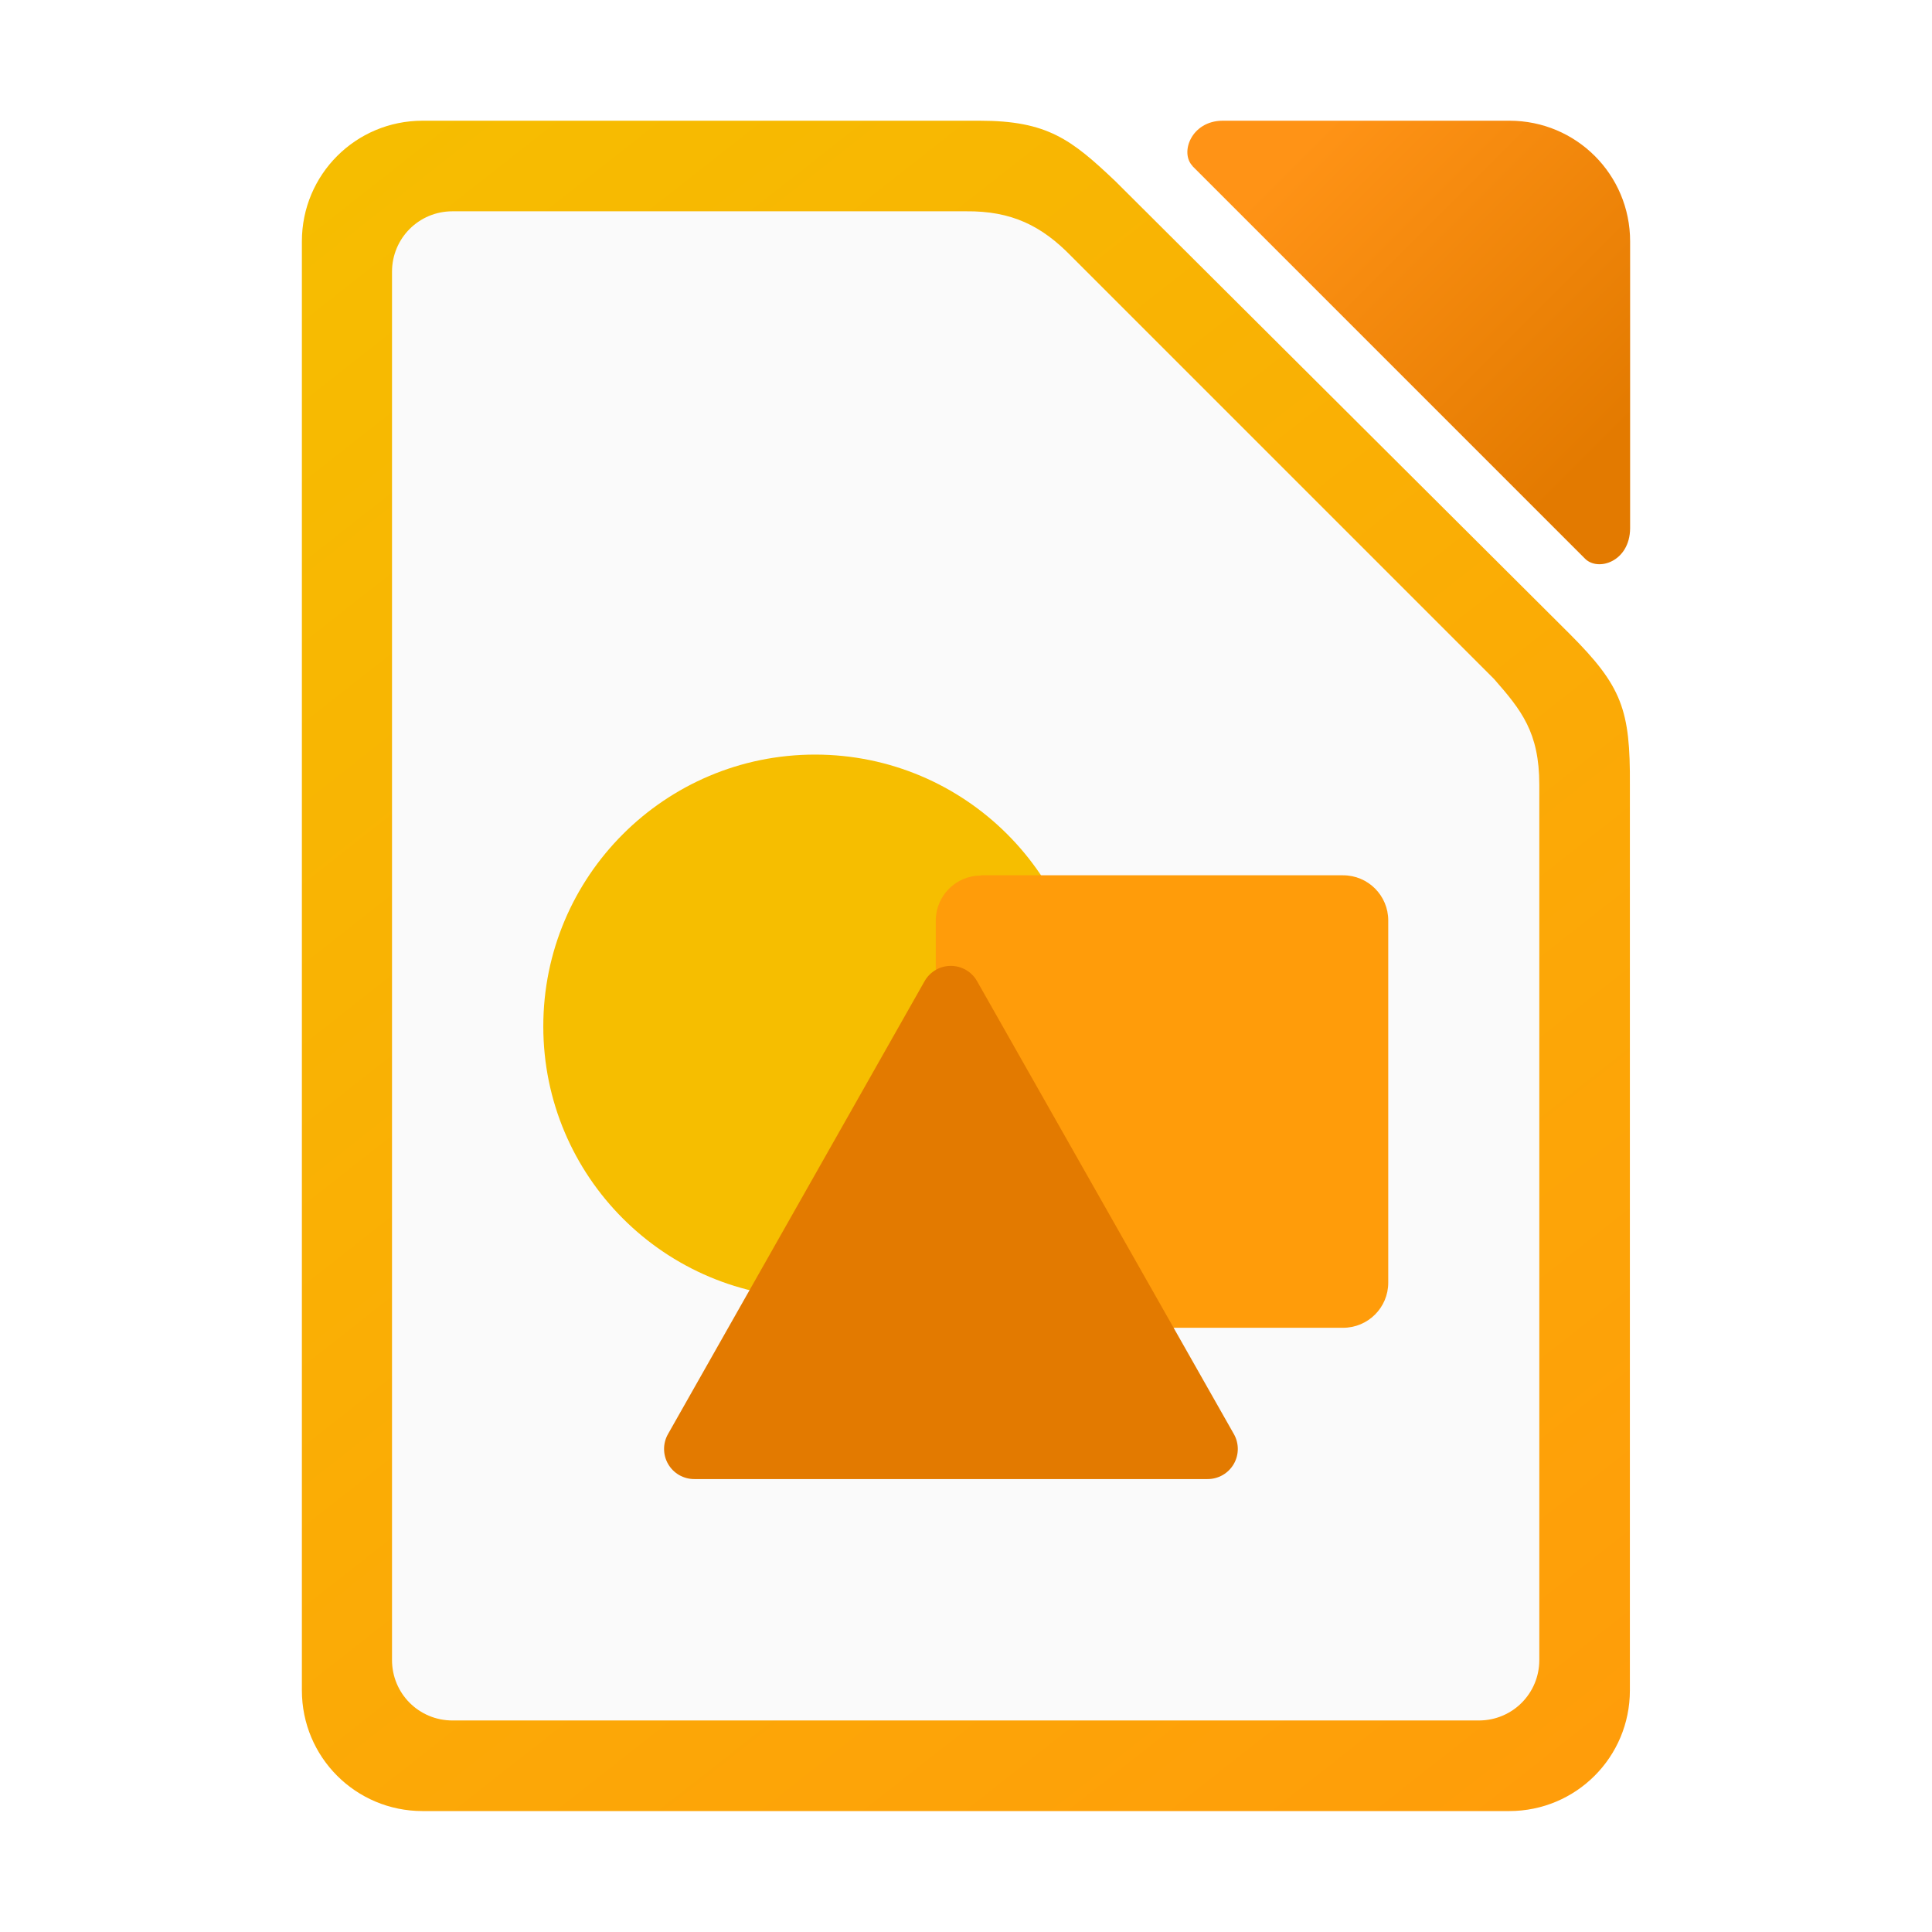
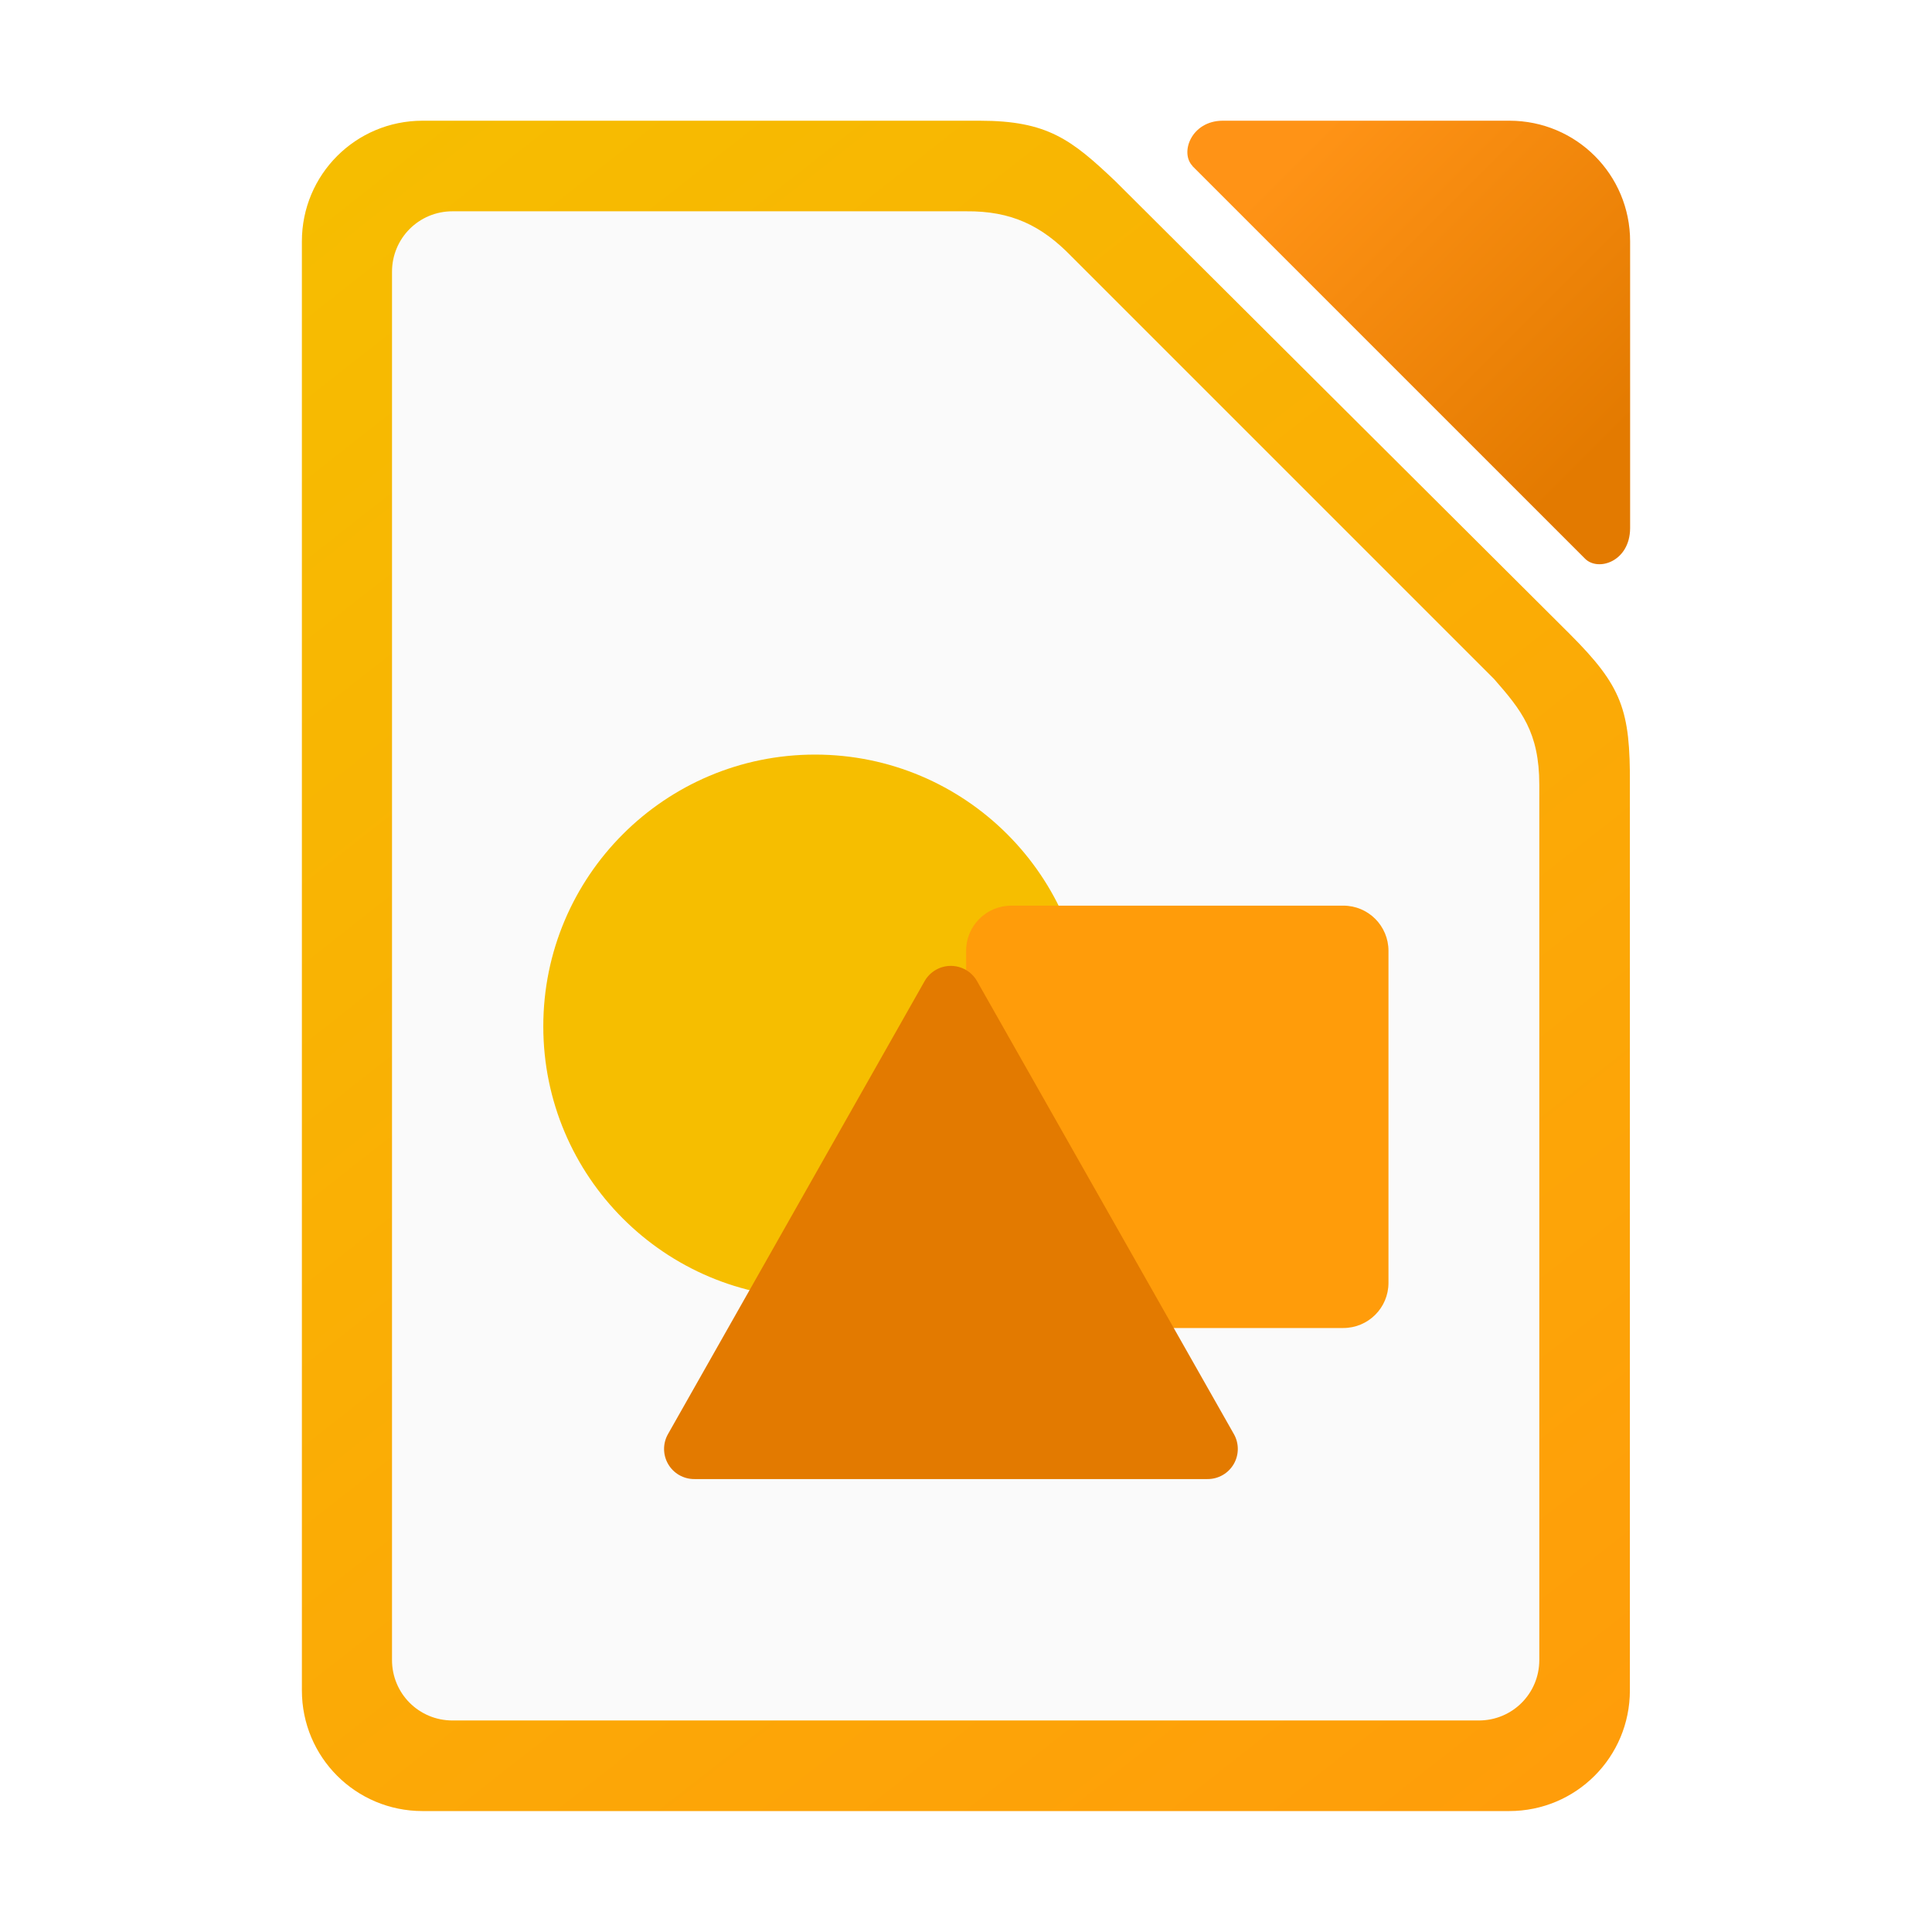
<svg xmlns="http://www.w3.org/2000/svg" xmlns:xlink="http://www.w3.org/1999/xlink" width="32" height="32" viewBox="0 0 8.467 8.467" version="1.1" id="svg5">
  <defs id="defs2">
    <linearGradient id="linearGradient3723">
      <stop style="stop-color:#e37a00;stop-opacity:1" offset="0" id="stop3719" />
      <stop style="stop-color:#ff9316;stop-opacity:1" offset="1" id="stop3721" />
    </linearGradient>
    <linearGradient id="linearGradient3529">
      <stop style="stop-color:#f6be00;stop-opacity:1" offset="0" id="stop3525" />
      <stop style="stop-color:#ff9c0a;stop-opacity:1" offset="1" id="stop3527" />
    </linearGradient>
    <linearGradient xlink:href="#linearGradient3529" id="linearGradient3173" x1="2.646" y1="1.058" x2="14.287" y2="15.875" gradientUnits="userSpaceOnUse" gradientTransform="matrix(0.4999988,0,0,0.4999988,3.0796875e-6,1.181875e-6)" />
    <linearGradient xlink:href="#linearGradient3723" id="linearGradient3725" x1="54" y1="14" x2="44" y2="4" gradientUnits="userSpaceOnUse" gradientTransform="matrix(0.1322914,0,0,0.1322914,3.0796875e-6,1.181875e-6)" />
  </defs>
  <path id="rect3085" style="fill:url(#linearGradient3173);fill-opacity:1;stroke-width:0.529;stroke-linecap:round;stroke-linejoin:round" d="m 1.852,0.529 c -0.293,0 -0.529,0.236 -0.529,0.529 v 6.35 c 0,0.293 0.236,0.529 0.529,0.529 h 4.762 c 0.293,0 0.529,-0.236 0.529,-0.529 V 3.44 C 7.145,3.111 7.109,3.008 6.879,2.778 L 4.888,0.794 C 4.695,0.611 4.59,0.529 4.293,0.529 Z" />
  <path id="rect2140" style="fill:url(#linearGradient3725);fill-opacity:1;stroke-width:0.529;stroke-linecap:round;stroke-linejoin:round" d="M 5.226,0.728 6.945,2.447 C 7.002,2.507 7.143,2.462 7.144,2.315 V 1.058 c 0,-0.293 -0.236,-0.529 -0.529,-0.529 H 5.358 c -0.137,7.8e-4 -0.188,0.14 -0.132,0.198 z" />
  <path id="rect1255" style="fill:#fafafa;fill-opacity:1;stroke-width:0.529;stroke-linecap:round;stroke-linejoin:round" d="m 1.984,0.926 h 2.249 c 0.2,-0.002 0.332,0.063 0.463,0.198 l 1.852,1.852 c 0.119,0.136 0.198,0.233 0.198,0.463 v 3.836 c 0,0.147 -0.118,0.265 -0.265,0.265 h -4.498 c -0.147,0 -0.265,-0.118 -0.265,-0.265 V 1.191 c 0,-0.147 0.118,-0.265 0.265,-0.265 z" />
  <circle style="fill:#f6be00;fill-opacity:1;stroke-width:0.223;stroke-linecap:round;stroke-linejoin:round" id="path12373" cx="3.572" cy="4.498" r="1.191" />
-   <path id="rect14425" style="fill:#ff9c0a;fill-opacity:1;stroke-width:0.265;stroke-linecap:round;stroke-linejoin:round" d="m 4.299,3.836 h 1.587 c 0.11,0 0.198,0.089 0.198,0.198 v 1.587 c 0,0.11 -0.089,0.198 -0.198,0.198 H 4.299 c -0.11,0 -0.198,-0.089 -0.198,-0.198 V 4.035 c 0,-0.11 0.089,-0.198 0.198,-0.198 z" />
+   <path id="rect14425" style="fill:#ff9c0a;fill-opacity:1;stroke-width:0.265;stroke-linecap:round;stroke-linejoin:round" d="m 4.432,3.969 h 1.455 c 0.11,0 0.198,0.089 0.198,0.198 v 1.455 c 0,0.11 -0.089,0.198 -0.198,0.198 H 4.432 c -0.11,0 -0.198,-0.089 -0.198,-0.198 V 4.167 c 0,-0.11 0.089,-0.198 0.198,-0.198 z" />
  <path id="path14298" style="color:#000000;fill:#e37a00;fill-opacity:1;stroke:none;stroke-width:0.265;stroke-linecap:round;stroke-linejoin:round;-inkscape-stroke:none" d="M 4.167,4.233 A 0.132,0.132 0 0 0 4.052,4.3 L 2.928,6.284 A 0.132,0.132 0 0 0 3.043,6.482 H 5.292 A 0.132,0.132 0 0 0 5.407,6.284 L 4.282,4.3 A 0.132,0.132 0 0 0 4.167,4.233 Z" />
</svg>
